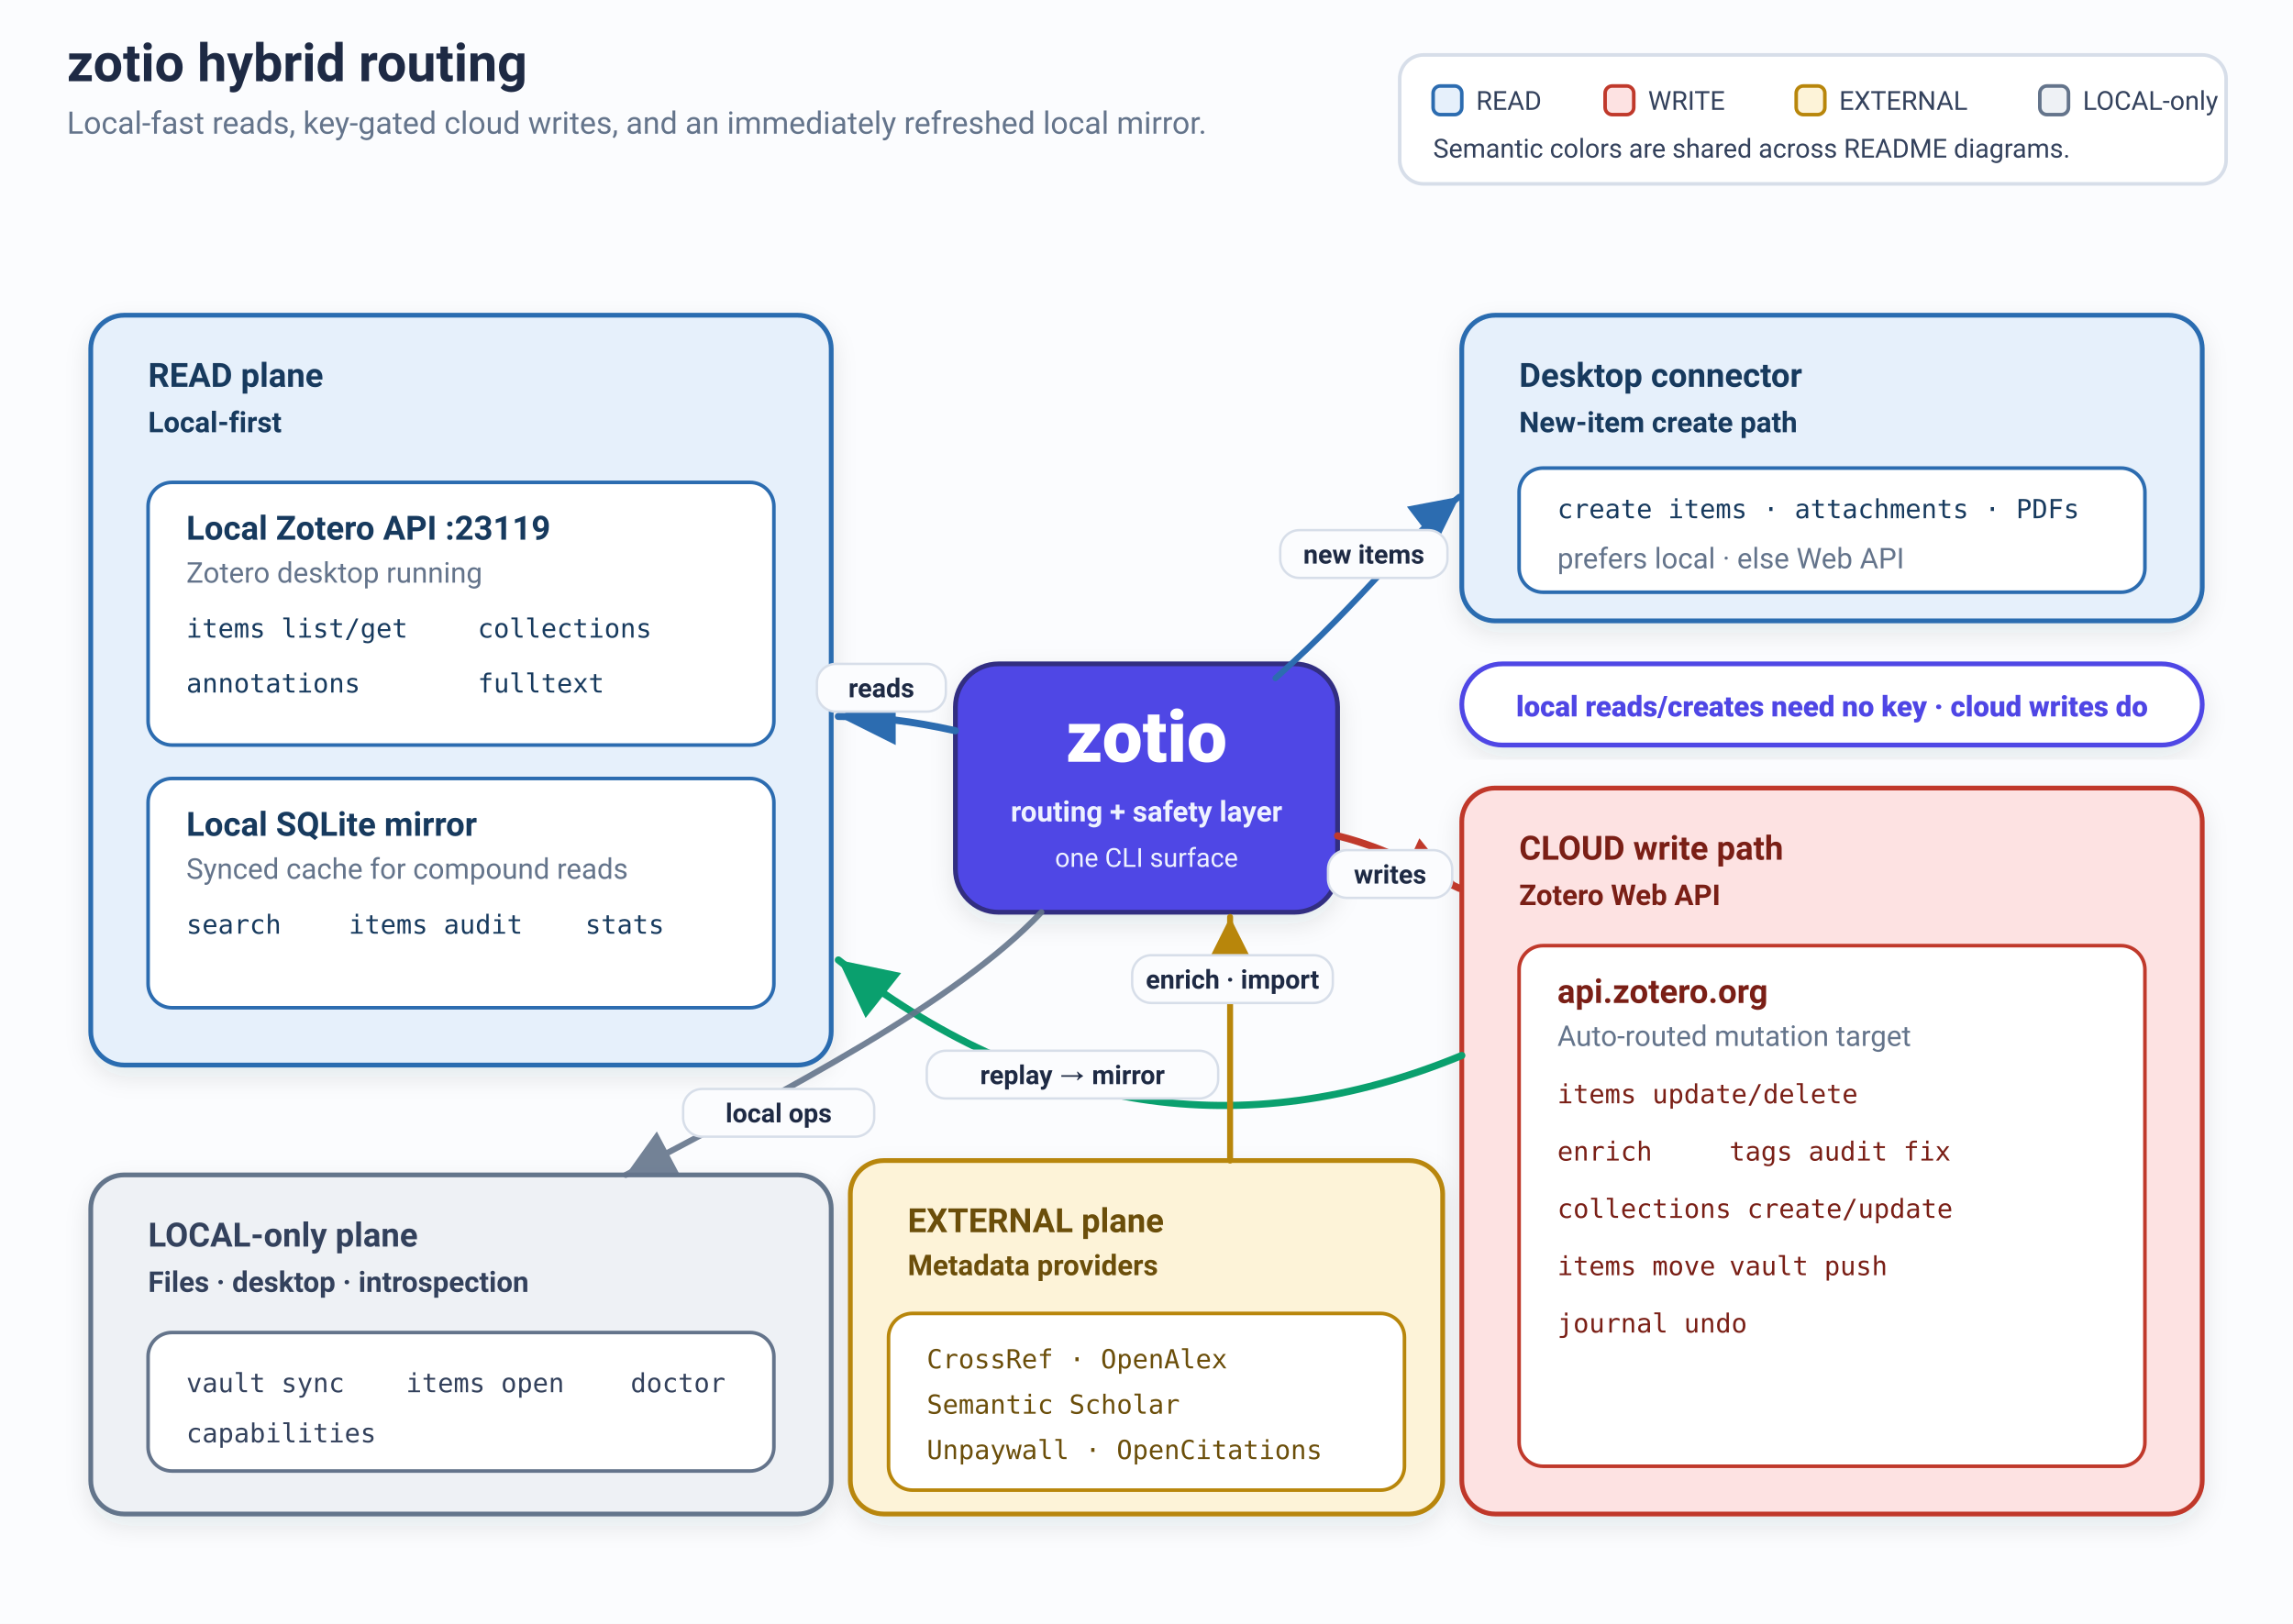
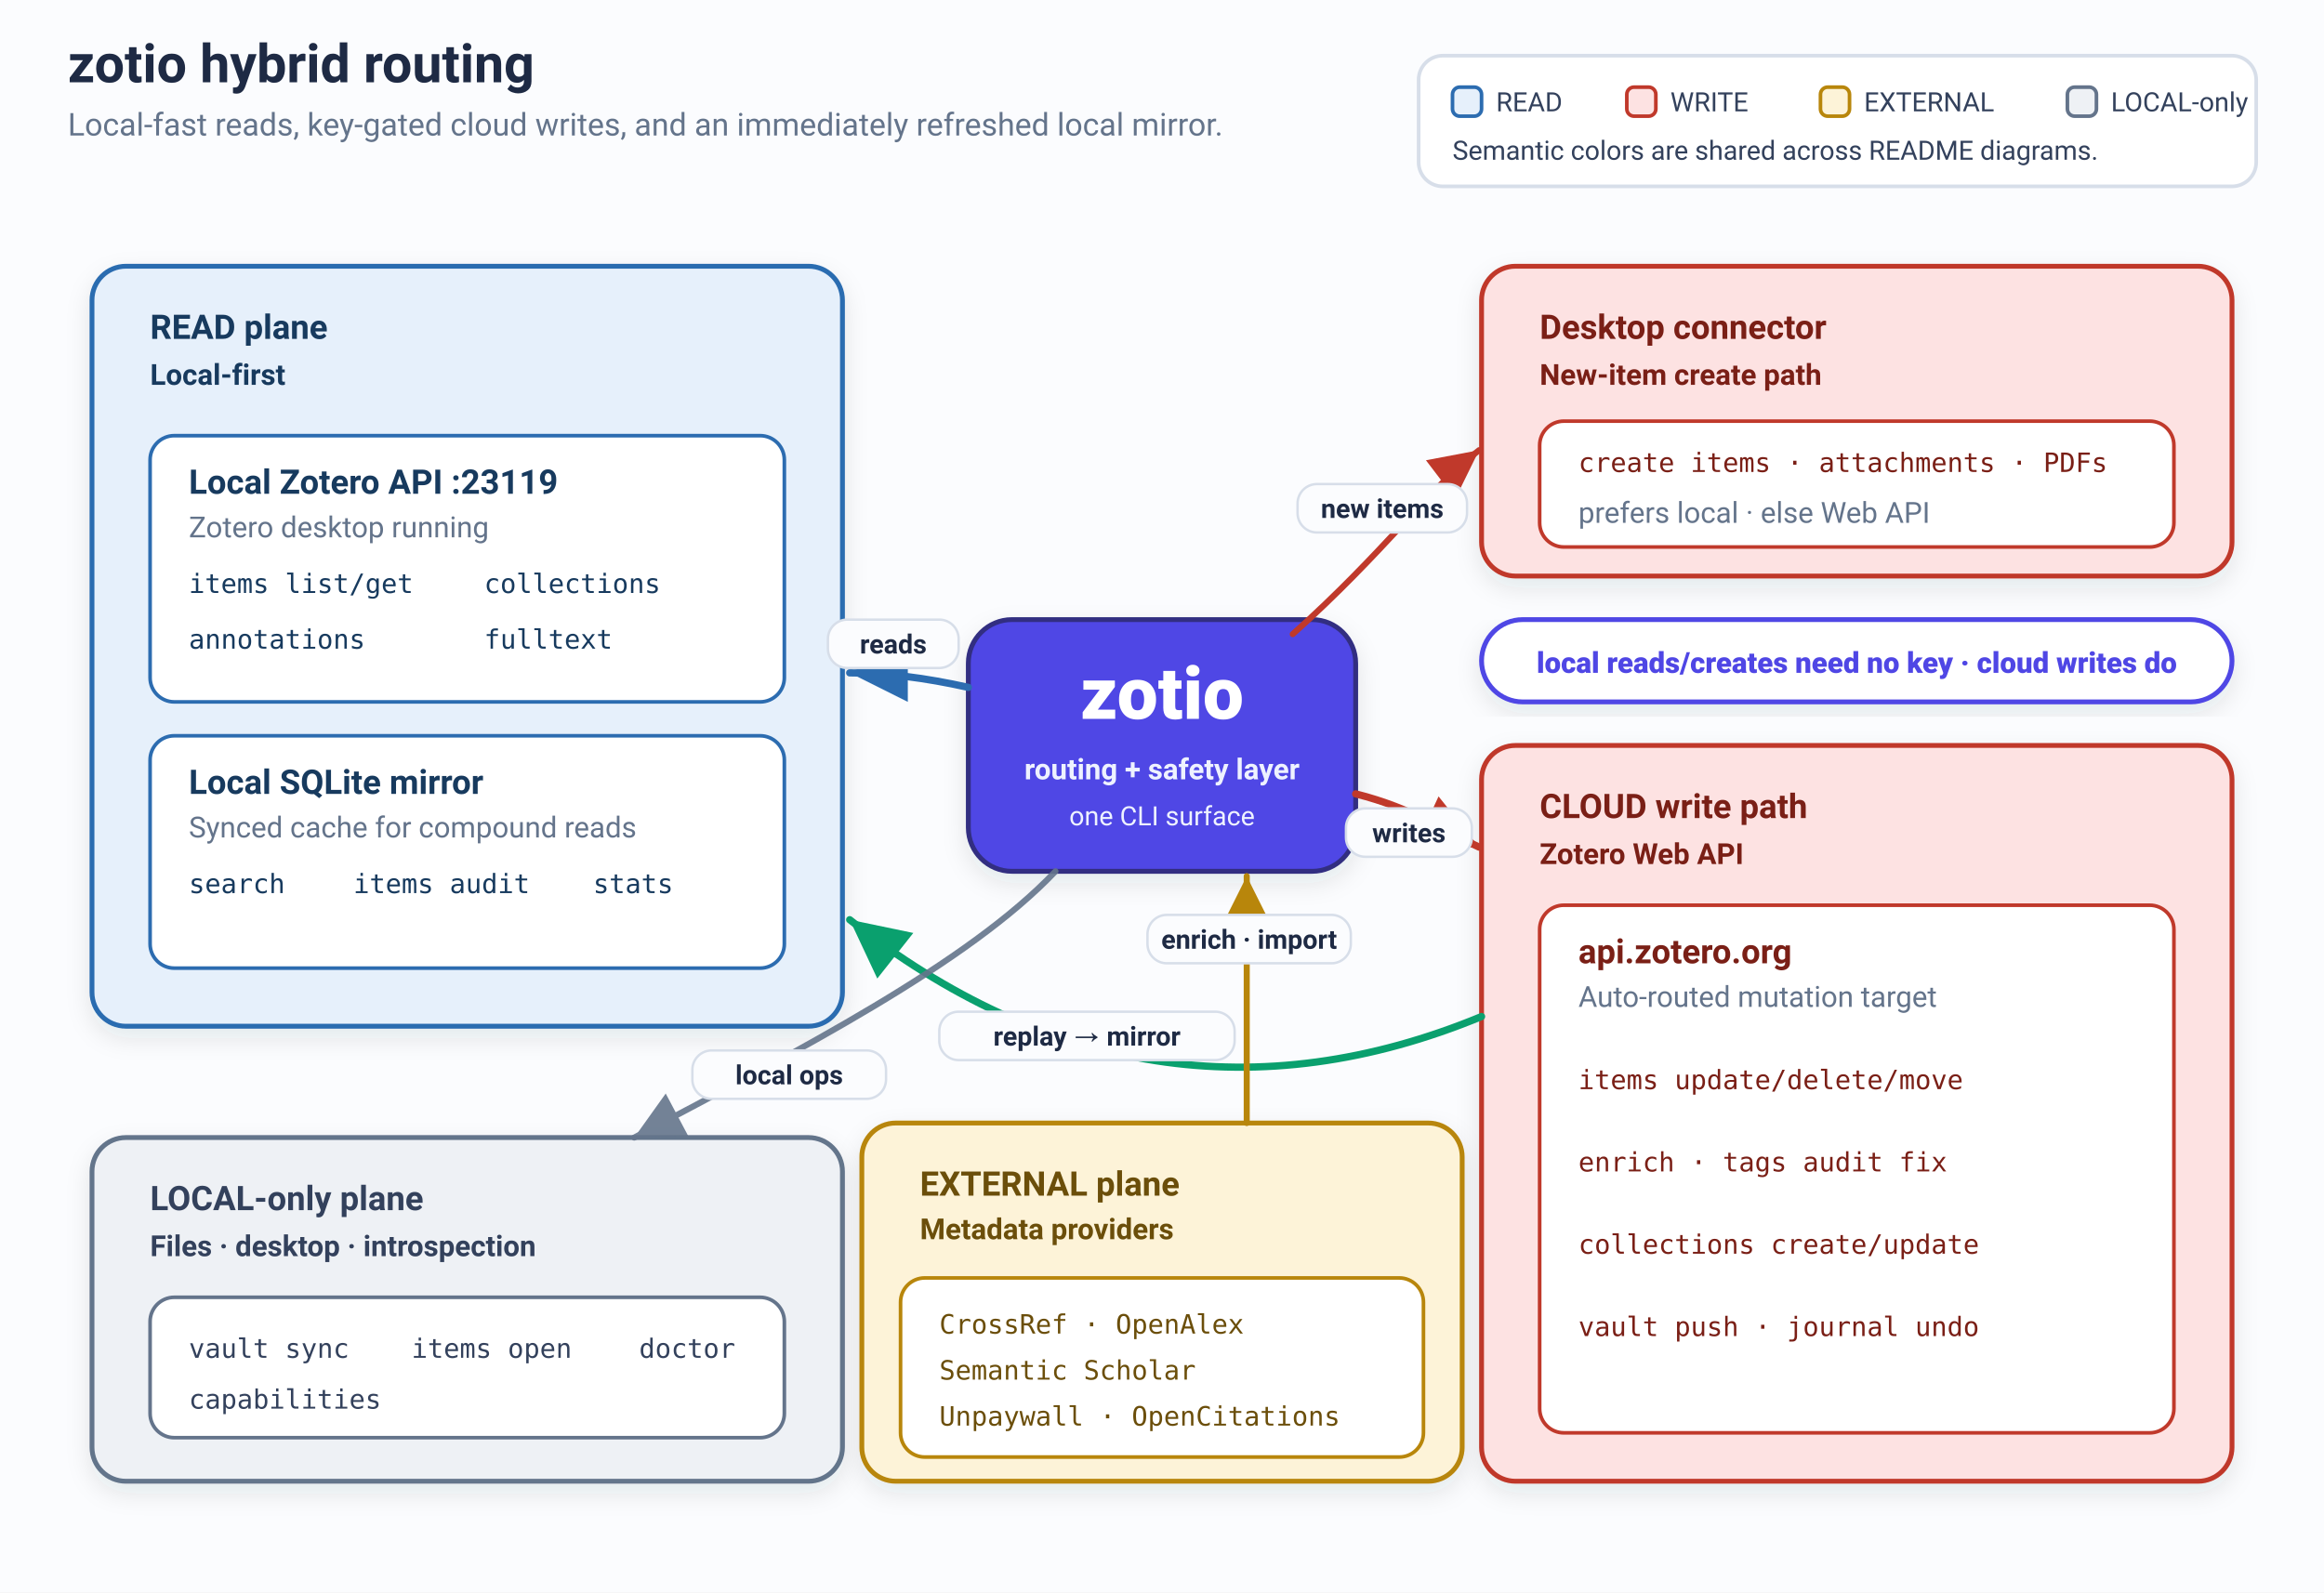
- <svg xmlns="http://www.w3.org/2000/svg" width="960" height="680" viewBox="0 0 960 680" role="img" aria-labelledby="title desc">
+ <svg xmlns="http://www.w3.org/2000/svg" width="960" height="658" viewBox="0 0 960 658" role="img" aria-labelledby="title desc">
  <defs>
    <filter id="softShadow" x="-10%" y="-12%" width="120%" height="130%">
      <feDropShadow dx="0" dy="4" stdDeviation="5" flood-color="#1e2a44" flood-opacity="0.10" />
    </filter>
    <marker id="arrowIndigo" markerWidth="12" markerHeight="12" refX="10" refY="6" orient="auto" markerUnits="strokeWidth">
      <path d="M2,2 L10,6 L2,10 Z" fill="#4f46e5" />
    </marker>
    <marker id="arrowBlue" markerWidth="12" markerHeight="12" refX="10" refY="6" orient="auto" markerUnits="strokeWidth">
      <path d="M2,2 L10,6 L2,10 Z" fill="#2c6cb0" />
    </marker>
    <marker id="arrowCoral" markerWidth="12" markerHeight="12" refX="10" refY="6" orient="auto" markerUnits="strokeWidth">
      <path d="M2,2 L10,6 L2,10 Z" fill="#c0392b" />
    </marker>
    <marker id="arrowAmber" markerWidth="12" markerHeight="12" refX="10" refY="6" orient="auto" markerUnits="strokeWidth">
      <path d="M2,2 L10,6 L2,10 Z" fill="#b8860b" />
    </marker>
    <marker id="arrowGreen" markerWidth="12" markerHeight="12" refX="10" refY="6" orient="auto" markerUnits="strokeWidth">
      <path d="M2,2 L10,6 L2,10 Z" fill="#0aa06e" />
    </marker>
    <marker id="arrowGrey" markerWidth="12" markerHeight="12" refX="10" refY="6" orient="auto" markerUnits="strokeWidth">
      <path d="M2,2 L10,6 L2,10 Z" fill="#64748b" />
    </marker>
    <style>
      text { font-family: ui-sans-serif, -apple-system, Segoe UI, Roboto, Helvetica, Arial, sans-serif; }
      .title { fill: #1e2a44; font-size: 22px; font-weight: 700; }
      .subtitle { fill: #64748b; font-size: 13px; }
      .node-title { font-size: 14px; font-weight: 700; }
      .node-subtitle { font-size: 12px; font-weight: 600; }
      .body { fill: #33415c; font-size: 12px; }
      .muted { fill: #64748b; font-size: 12px; }
      .mono { font-family: ui-monospace, SFMono-Regular, Menlo, monospace; font-size: 11px; }
      .legend { fill: #33415c; font-size: 11px; }
      .arrow-label { fill: #1e2a44; font-size: 11px; font-weight: 700; }
      .small-label { fill: #64748b; font-size: 10px; font-weight: 700; letter-spacing: .04em; }
    </style>
  </defs>
-   <rect x="0" y="0" width="960" height="680" fill="#fbfcfe" />
+   <rect x="0" y="0" width="960" height="658" fill="#fbfcfe" />
  <text id="hero-title" x="28" y="34" class="title">zotio hybrid routing</text>
  <text x="28" y="56" class="subtitle">Local-fast reads, key-gated cloud writes, and an immediately refreshed local mirror.</text>
  <g id="legend" transform="translate(586 23)">
    <rect x="0" y="0" width="346" height="54" rx="10" fill="#ffffff" stroke="#d7dee9" stroke-width="1.5" />
    <rect x="14" y="13" width="12" height="12" rx="3" fill="#e6f0fb" stroke="#2c6cb0" stroke-width="1.5" />
    <text x="32" y="23" class="legend">READ</text>
    <rect x="86" y="13" width="12" height="12" rx="3" fill="#fde2e2" stroke="#c0392b" stroke-width="1.5" />
    <text x="104" y="23" class="legend">WRITE</text>
    <rect x="166" y="13" width="12" height="12" rx="3" fill="#fdf3d8" stroke="#b8860b" stroke-width="1.5" />
    <text x="184" y="23" class="legend">EXTERNAL</text>
    <rect x="268" y="13" width="12" height="12" rx="3" fill="#eef1f5" stroke="#64748b" stroke-width="1.5" />
    <text x="286" y="23" class="legend">LOCAL-only</text>
    <text x="14" y="43" class="legend" fill="#64748b">Semantic colors are shared across README diagrams.</text>
  </g>
-   <g id="read-plane-anchor" />
-   <g id="read-plane">
-     <rect x="38" y="132" width="310" height="314" rx="14" fill="#e6f0fb" stroke="#2c6cb0" stroke-width="2" filter="url(#softShadow)" />
-     <text x="62" y="162" class="node-title" fill="#173a5e">READ plane</text>
-     <text x="62" y="181" class="node-subtitle" fill="#173a5e">Local-first</text>
-     <rect x="62" y="202" width="262" height="110" rx="10" fill="#ffffff" stroke="#2c6cb0" stroke-width="1.5" />
-     <text x="78" y="226" class="node-title" fill="#173a5e">Local Zotero API :23119</text>
-     <text x="78" y="244" class="muted">Zotero desktop running</text>
-     <text x="78" y="267" class="mono" fill="#173a5e">items list/get</text>
-     <text x="200" y="267" class="mono" fill="#173a5e">collections</text>
-     <text x="78" y="290" class="mono" fill="#173a5e">annotations</text>
-     <text x="200" y="290" class="mono" fill="#173a5e">fulltext</text>
-     <rect x="62" y="326" width="262" height="96" rx="10" fill="#ffffff" stroke="#2c6cb0" stroke-width="1.5" />
-     <text x="78" y="350" class="node-title" fill="#173a5e">Local SQLite mirror</text>
-     <text x="78" y="368" class="muted">Synced cache for compound reads</text>
-     <text x="78" y="391" class="mono" fill="#173a5e">search</text>
-     <text x="146" y="391" class="mono" fill="#173a5e">items audit</text>
-     <text x="245" y="391" class="mono" fill="#173a5e">stats</text>
-   </g>
-   <g id="create-connector">
-     <rect x="612" y="132" width="310" height="128" rx="14" fill="#e6f0fb" stroke="#2c6cb0" stroke-width="2" filter="url(#softShadow)" />
-     <text x="636" y="162" class="node-title" fill="#173a5e">Desktop connector</text>
-     <text x="636" y="181" class="node-subtitle" fill="#173a5e">New-item create path</text>
-     <rect x="636" y="196" width="262" height="52" rx="10" fill="#ffffff" stroke="#2c6cb0" stroke-width="1.5" />
-     <text x="652" y="217" class="mono" fill="#173a5e">create items · attachments · PDFs</text>
-     <text x="652" y="238" class="muted">prefers local · else Web API</text>
-   </g>
-   <g id="key-banner">
-     <rect x="612" y="278" width="310" height="34" rx="17" fill="#ffffff" stroke="#4f46e5" stroke-width="2" filter="url(#softShadow)" />
-     <text x="767" y="300" text-anchor="middle" fill="#4f46e5" font-size="12" font-weight="800">local reads/creates need no key · cloud writes do</text>
-   </g>
-   <g id="write-plane">
-     <rect x="612" y="330" width="310" height="304" rx="14" fill="#fde2e2" stroke="#c0392b" stroke-width="2" filter="url(#softShadow)" />
-     <text x="636" y="360" class="node-title" fill="#7a1f16">CLOUD write path</text>
-     <text x="636" y="379" class="node-subtitle" fill="#7a1f16">Zotero Web API</text>
-     <rect x="636" y="396" width="262" height="218" rx="10" fill="#ffffff" stroke="#c0392b" stroke-width="1.5" />
-     <text x="652" y="420" class="node-title" fill="#7a1f16">api.zotero.org</text>
-     <text x="652" y="438" class="muted">Auto-routed mutation target</text>
-     <text x="652" y="462" class="mono" fill="#7a1f16">items update/delete</text>
-     <text x="652" y="486" class="mono" fill="#7a1f16">enrich</text>
-     <text x="724" y="486" class="mono" fill="#7a1f16">tags audit fix</text>
-     <text x="652" y="510" class="mono" fill="#7a1f16">collections create/update</text>
-     <text x="652" y="534" class="mono" fill="#7a1f16">items move</text>
-     <text x="724" y="534" class="mono" fill="#7a1f16">vault push</text>
-     <text x="652" y="558" class="mono" fill="#7a1f16">journal undo</text>
-   </g>
-   <g id="local-only-plane">
-     <rect x="38" y="492" width="310" height="142" rx="14" fill="#eef1f5" stroke="#64748b" stroke-width="2" filter="url(#softShadow)" />
-     <text x="62" y="522" class="node-title" fill="#33415c">LOCAL-only plane</text>
-     <text x="62" y="541" class="node-subtitle" fill="#33415c">Files · desktop · introspection</text>
-     <rect x="62" y="558" width="262" height="58" rx="10" fill="#ffffff" stroke="#64748b" stroke-width="1.5" />
-     <text x="78" y="583" class="mono" fill="#33415c">vault sync</text>
-     <text x="170" y="583" class="mono" fill="#33415c">items open</text>
-     <text x="264" y="583" class="mono" fill="#33415c">doctor</text>
-     <text x="78" y="604" class="mono" fill="#33415c">capabilities</text>
-   </g>
-   <g id="external-plane">
-     <rect x="356" y="486" width="248" height="148" rx="14" fill="#fdf3d8" stroke="#b8860b" stroke-width="2" filter="url(#softShadow)" />
-     <text x="380" y="516" class="node-title" fill="#6b4e0a">EXTERNAL plane</text>
-     <text x="380" y="534" class="node-subtitle" fill="#6b4e0a">Metadata providers</text>
-     <rect x="372" y="550" width="216" height="74" rx="10" fill="#ffffff" stroke="#b8860b" stroke-width="1.5" />
-     <text x="388" y="573" class="mono" fill="#6b4e0a">CrossRef · OpenAlex</text>
-     <text x="388" y="592" class="mono" fill="#6b4e0a">Semantic Scholar</text>
-     <text x="388" y="611" class="mono" fill="#6b4e0a">Unpaywall · OpenCitations</text>
-   </g>
-   <g id="zotio-core">
-     <rect x="400" y="278" width="160" height="104" rx="18" fill="#4f46e5" stroke="#312e81" stroke-width="2" filter="url(#softShadow)" />
-     <text x="480" y="319" text-anchor="middle" fill="#ffffff" font-size="30" font-weight="800">zotio</text>
-     <text x="480" y="344" text-anchor="middle" fill="#eef2ff" font-size="12" font-weight="700">routing + safety layer</text>
-     <text x="480" y="363" text-anchor="middle" fill="#eef2ff" font-size="11">one CLI surface</text>
-   </g>
-   <g id="flows" fill="none" stroke-linecap="round" stroke-linejoin="round">
-     <g id="flow-lines">
-       <path d="M400 306 C382 302 366 300 351 300" stroke="#2c6cb0" stroke-width="3" marker-end="url(#arrowBlue)" />
-       <path d="M534 284 C572 250 590 224 611 208" stroke="#2c6cb0" stroke-width="2.5" marker-end="url(#arrowBlue)" />
-       <path d="M560 350 C584 356 598 366 611 372" stroke="#c0392b" stroke-width="3" marker-end="url(#arrowCoral)" />
-       <path d="M612 442 C520 480 432 466 351 402" stroke="#0aa06e" stroke-width="3" marker-end="url(#arrowGreen)" />
-       <path d="M515 486 L515 384" stroke="#b8860b" stroke-width="2.5" marker-end="url(#arrowAmber)" />
-       <path d="M436 382 C400 420 330 456 262 492" stroke="#64748b" stroke-width="2.5" marker-end="url(#arrowGrey)" opacity="0.9" />
+   <g id="body" transform="translate(0,-22)">
+     <g id="read-plane">
+       <rect x="38" y="132" width="310" height="314" rx="14" fill="#e6f0fb" stroke="#2c6cb0" stroke-width="2" filter="url(#softShadow)" />
+       <text x="62" y="162" class="node-title" fill="#173a5e">READ plane</text>
+       <text x="62" y="181" class="node-subtitle" fill="#173a5e">Local-first</text>
+       <rect x="62" y="202" width="262" height="110" rx="10" fill="#ffffff" stroke="#2c6cb0" stroke-width="1.5" />
+       <text x="78" y="226" class="node-title" fill="#173a5e">Local Zotero API :23119</text>
+       <text x="78" y="244" class="muted">Zotero desktop running</text>
+       <text x="78" y="267" class="mono" fill="#173a5e">items list/get</text>
+       <text x="200" y="267" class="mono" fill="#173a5e">collections</text>
+       <text x="78" y="290" class="mono" fill="#173a5e">annotations</text>
+       <text x="200" y="290" class="mono" fill="#173a5e">fulltext</text>
+       <rect x="62" y="326" width="262" height="96" rx="10" fill="#ffffff" stroke="#2c6cb0" stroke-width="1.5" />
+       <text x="78" y="350" class="node-title" fill="#173a5e">Local SQLite mirror</text>
+       <text x="78" y="368" class="muted">Synced cache for compound reads</text>
+       <text x="78" y="391" class="mono" fill="#173a5e">search</text>
+       <text x="146" y="391" class="mono" fill="#173a5e">items audit</text>
+       <text x="245" y="391" class="mono" fill="#173a5e">stats</text>
    </g>
-     <g id="flow-labels">
-       <rect x="342" y="278" width="54" height="20" rx="8" fill="#fbfcfe" stroke="#d7dee9" stroke-width="1" />
-       <text x="369" y="292" text-anchor="middle" class="arrow-label">reads</text>
-       <rect x="536" y="222" width="70" height="20" rx="8" fill="#fbfcfe" stroke="#d7dee9" stroke-width="1" />
-       <text x="571" y="236" text-anchor="middle" class="arrow-label">new items</text>
-       <rect x="556" y="356" width="52" height="20" rx="8" fill="#fbfcfe" stroke="#d7dee9" stroke-width="1" />
-       <text x="582" y="370" text-anchor="middle" class="arrow-label">writes</text>
-       <rect x="388" y="440" width="122" height="20" rx="8" fill="#fbfcfe" stroke="#d7dee9" stroke-width="1" />
-       <text x="449" y="454" text-anchor="middle" class="arrow-label">replay → mirror</text>
-       <rect x="474" y="400" width="84" height="20" rx="8" fill="#fbfcfe" stroke="#d7dee9" stroke-width="1" />
-       <text x="516" y="414" text-anchor="middle" class="arrow-label">enrich · import</text>
-       <rect x="286" y="456" width="80" height="20" rx="8" fill="#fbfcfe" stroke="#d7dee9" stroke-width="1" />
-       <text x="326" y="470" text-anchor="middle" class="arrow-label">local ops</text>
+     <g id="create-connector">
+       <rect x="612" y="132" width="310" height="128" rx="14" fill="#fde2e2" stroke="#c0392b" stroke-width="2" filter="url(#softShadow)" />
+       <text x="636" y="162" class="node-title" fill="#7a1f16">Desktop connector</text>
+       <text x="636" y="181" class="node-subtitle" fill="#7a1f16">New-item create path</text>
+       <rect x="636" y="196" width="262" height="52" rx="10" fill="#ffffff" stroke="#c0392b" stroke-width="1.5" />
+       <text x="652" y="217" class="mono" fill="#7a1f16">create items · attachments · PDFs</text>
+       <text x="652" y="238" class="muted">prefers local · else Web API</text>
+     </g>
+     <g id="key-banner">
+       <rect x="612" y="278" width="310" height="34" rx="17" fill="#ffffff" stroke="#4f46e5" stroke-width="2" filter="url(#softShadow)" />
+       <text x="767" y="300" text-anchor="middle" fill="#4f46e5" font-size="12" font-weight="800">local reads/creates need no key · cloud writes do</text>
+     </g>
+     <g id="write-plane">
+       <rect x="612" y="330" width="310" height="304" rx="14" fill="#fde2e2" stroke="#c0392b" stroke-width="2" filter="url(#softShadow)" />
+       <text x="636" y="360" class="node-title" fill="#7a1f16">CLOUD write path</text>
+       <text x="636" y="379" class="node-subtitle" fill="#7a1f16">Zotero Web API</text>
+       <rect x="636" y="396" width="262" height="218" rx="10" fill="#ffffff" stroke="#c0392b" stroke-width="1.5" />
+       <text x="652" y="420" class="node-title" fill="#7a1f16">api.zotero.org</text>
+       <text x="652" y="438" class="muted">Auto-routed mutation target</text>
+       <text x="652" y="472" class="mono" fill="#7a1f16">items update/delete/move</text>
+       <text x="652" y="506" class="mono" fill="#7a1f16">enrich · tags audit fix</text>
+       <text x="652" y="540" class="mono" fill="#7a1f16">collections create/update</text>
+       <text x="652" y="574" class="mono" fill="#7a1f16">vault push · journal undo</text>
+     </g>
+     <g id="local-only-plane">
+       <rect x="38" y="492" width="310" height="142" rx="14" fill="#eef1f5" stroke="#64748b" stroke-width="2" filter="url(#softShadow)" />
+       <text x="62" y="522" class="node-title" fill="#33415c">LOCAL-only plane</text>
+       <text x="62" y="541" class="node-subtitle" fill="#33415c">Files · desktop · introspection</text>
+       <rect x="62" y="558" width="262" height="58" rx="10" fill="#ffffff" stroke="#64748b" stroke-width="1.5" />
+       <text x="78" y="583" class="mono" fill="#33415c">vault sync</text>
+       <text x="170" y="583" class="mono" fill="#33415c">items open</text>
+       <text x="264" y="583" class="mono" fill="#33415c">doctor</text>
+       <text x="78" y="604" class="mono" fill="#33415c">capabilities</text>
+     </g>
+     <g id="external-plane">
+       <rect x="356" y="486" width="248" height="148" rx="14" fill="#fdf3d8" stroke="#b8860b" stroke-width="2" filter="url(#softShadow)" />
+       <text x="380" y="516" class="node-title" fill="#6b4e0a">EXTERNAL plane</text>
+       <text x="380" y="534" class="node-subtitle" fill="#6b4e0a">Metadata providers</text>
+       <rect x="372" y="550" width="216" height="74" rx="10" fill="#ffffff" stroke="#b8860b" stroke-width="1.5" />
+       <text x="388" y="573" class="mono" fill="#6b4e0a">CrossRef · OpenAlex</text>
+       <text x="388" y="592" class="mono" fill="#6b4e0a">Semantic Scholar</text>
+       <text x="388" y="611" class="mono" fill="#6b4e0a">Unpaywall · OpenCitations</text>
+     </g>
+     <g id="zotio-core">
+       <rect x="400" y="278" width="160" height="104" rx="18" fill="#4f46e5" stroke="#312e81" stroke-width="2" filter="url(#softShadow)" />
+       <text x="480" y="319" text-anchor="middle" fill="#ffffff" font-size="30" font-weight="800">zotio</text>
+       <text x="480" y="344" text-anchor="middle" fill="#eef2ff" font-size="12" font-weight="700">routing + safety layer</text>
+       <text x="480" y="363" text-anchor="middle" fill="#eef2ff" font-size="11">one CLI surface</text>
+     </g>
+     <g id="flows" fill="none" stroke-linecap="round" stroke-linejoin="round">
+       <g id="flow-lines">
+         <path d="M400 306 C382 302 366 300 351 300" stroke="#2c6cb0" stroke-width="3" marker-end="url(#arrowBlue)" />
+         <path d="M534 284 C572 250 590 224 611 208" stroke="#c0392b" stroke-width="2.5" marker-end="url(#arrowCoral)" />
+         <path d="M560 350 C584 356 598 366 611 372" stroke="#c0392b" stroke-width="3" marker-end="url(#arrowCoral)" />
+         <path d="M612 442 C520 480 432 466 351 402" stroke="#0aa06e" stroke-width="3" marker-end="url(#arrowGreen)" />
+         <path d="M515 486 L515 384" stroke="#b8860b" stroke-width="2.5" marker-end="url(#arrowAmber)" />
+         <path d="M436 382 C400 420 330 456 262 492" stroke="#64748b" stroke-width="2.5" marker-end="url(#arrowGrey)" opacity="0.9" />
+       </g>
+       <g id="flow-labels">
+         <rect x="342" y="278" width="54" height="20" rx="8" fill="#fbfcfe" stroke="#d7dee9" stroke-width="1" />
+         <text x="369" y="292" text-anchor="middle" class="arrow-label">reads</text>
+         <rect x="536" y="222" width="70" height="20" rx="8" fill="#fbfcfe" stroke="#d7dee9" stroke-width="1" />
+         <text x="571" y="236" text-anchor="middle" class="arrow-label">new items</text>
+         <rect x="556" y="356" width="52" height="20" rx="8" fill="#fbfcfe" stroke="#d7dee9" stroke-width="1" />
+         <text x="582" y="370" text-anchor="middle" class="arrow-label">writes</text>
+         <rect x="388" y="440" width="122" height="20" rx="8" fill="#fbfcfe" stroke="#d7dee9" stroke-width="1" />
+         <text x="449" y="454" text-anchor="middle" class="arrow-label">replay → mirror</text>
+         <rect x="474" y="400" width="84" height="20" rx="8" fill="#fbfcfe" stroke="#d7dee9" stroke-width="1" />
+         <text x="516" y="414" text-anchor="middle" class="arrow-label">enrich · import</text>
+         <rect x="286" y="456" width="80" height="20" rx="8" fill="#fbfcfe" stroke="#d7dee9" stroke-width="1" />
+         <text x="326" y="470" text-anchor="middle" class="arrow-label">local ops</text>
+       </g>
    </g>
  </g>
</svg>
